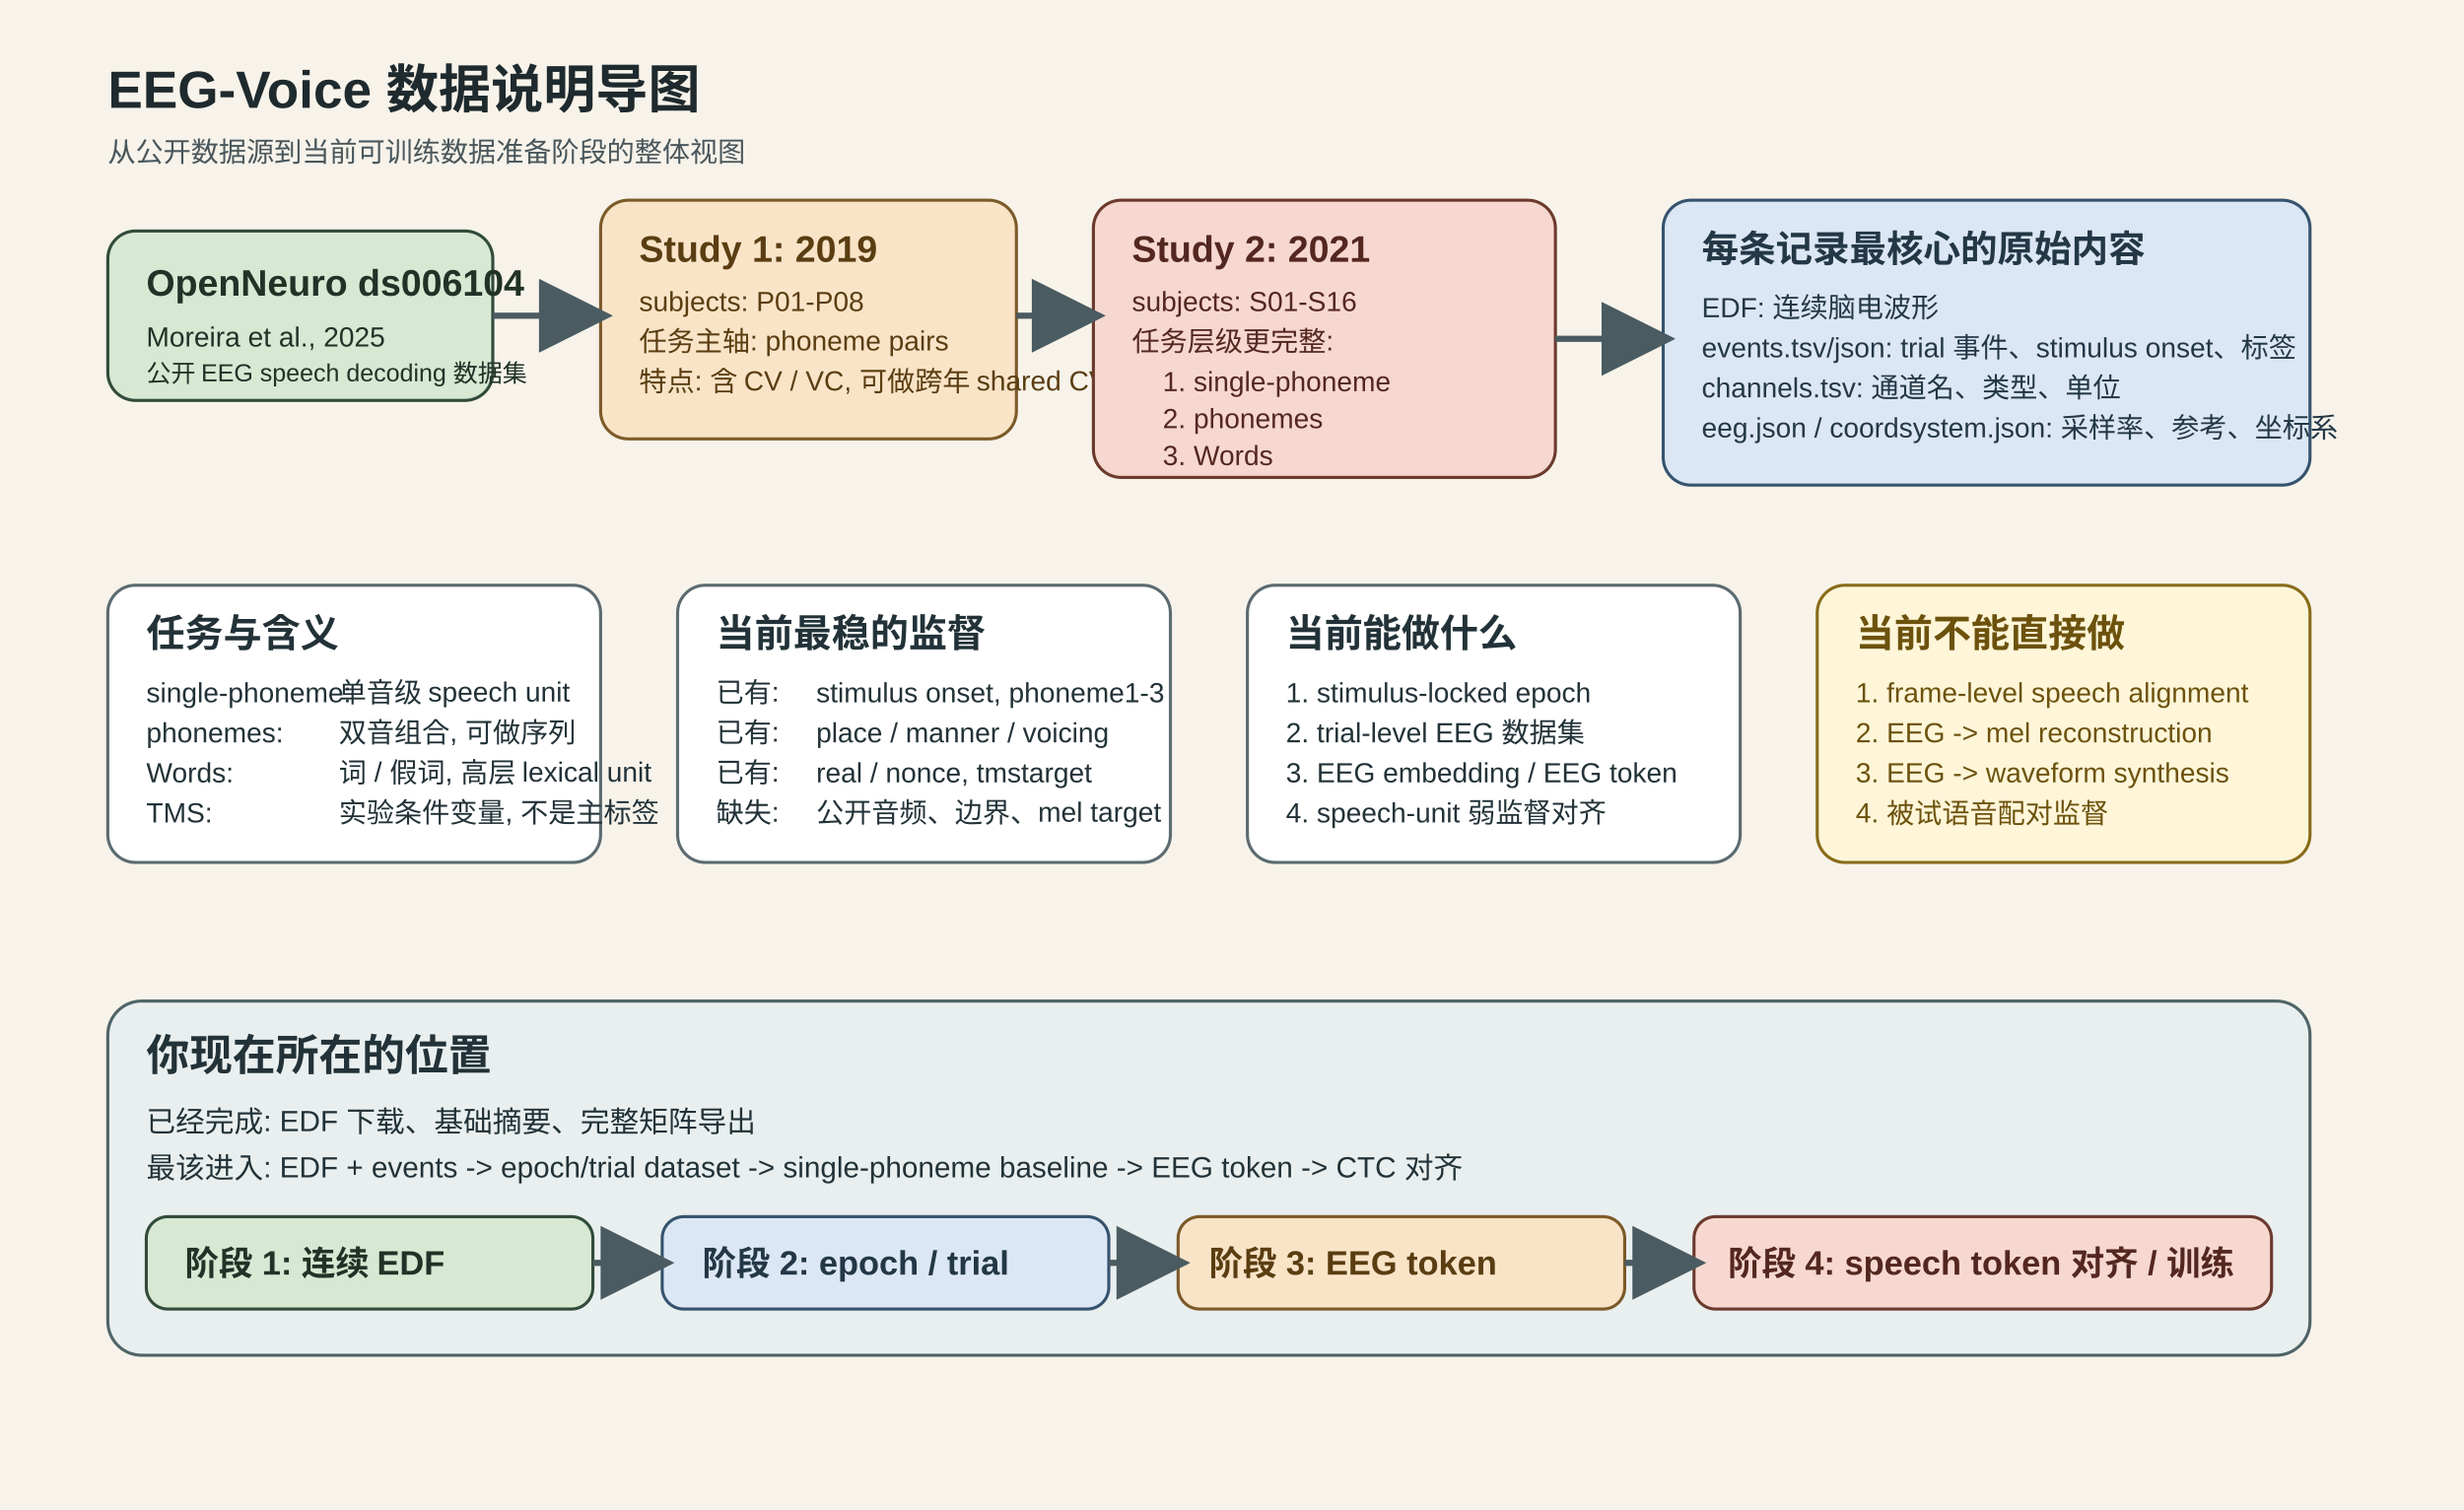
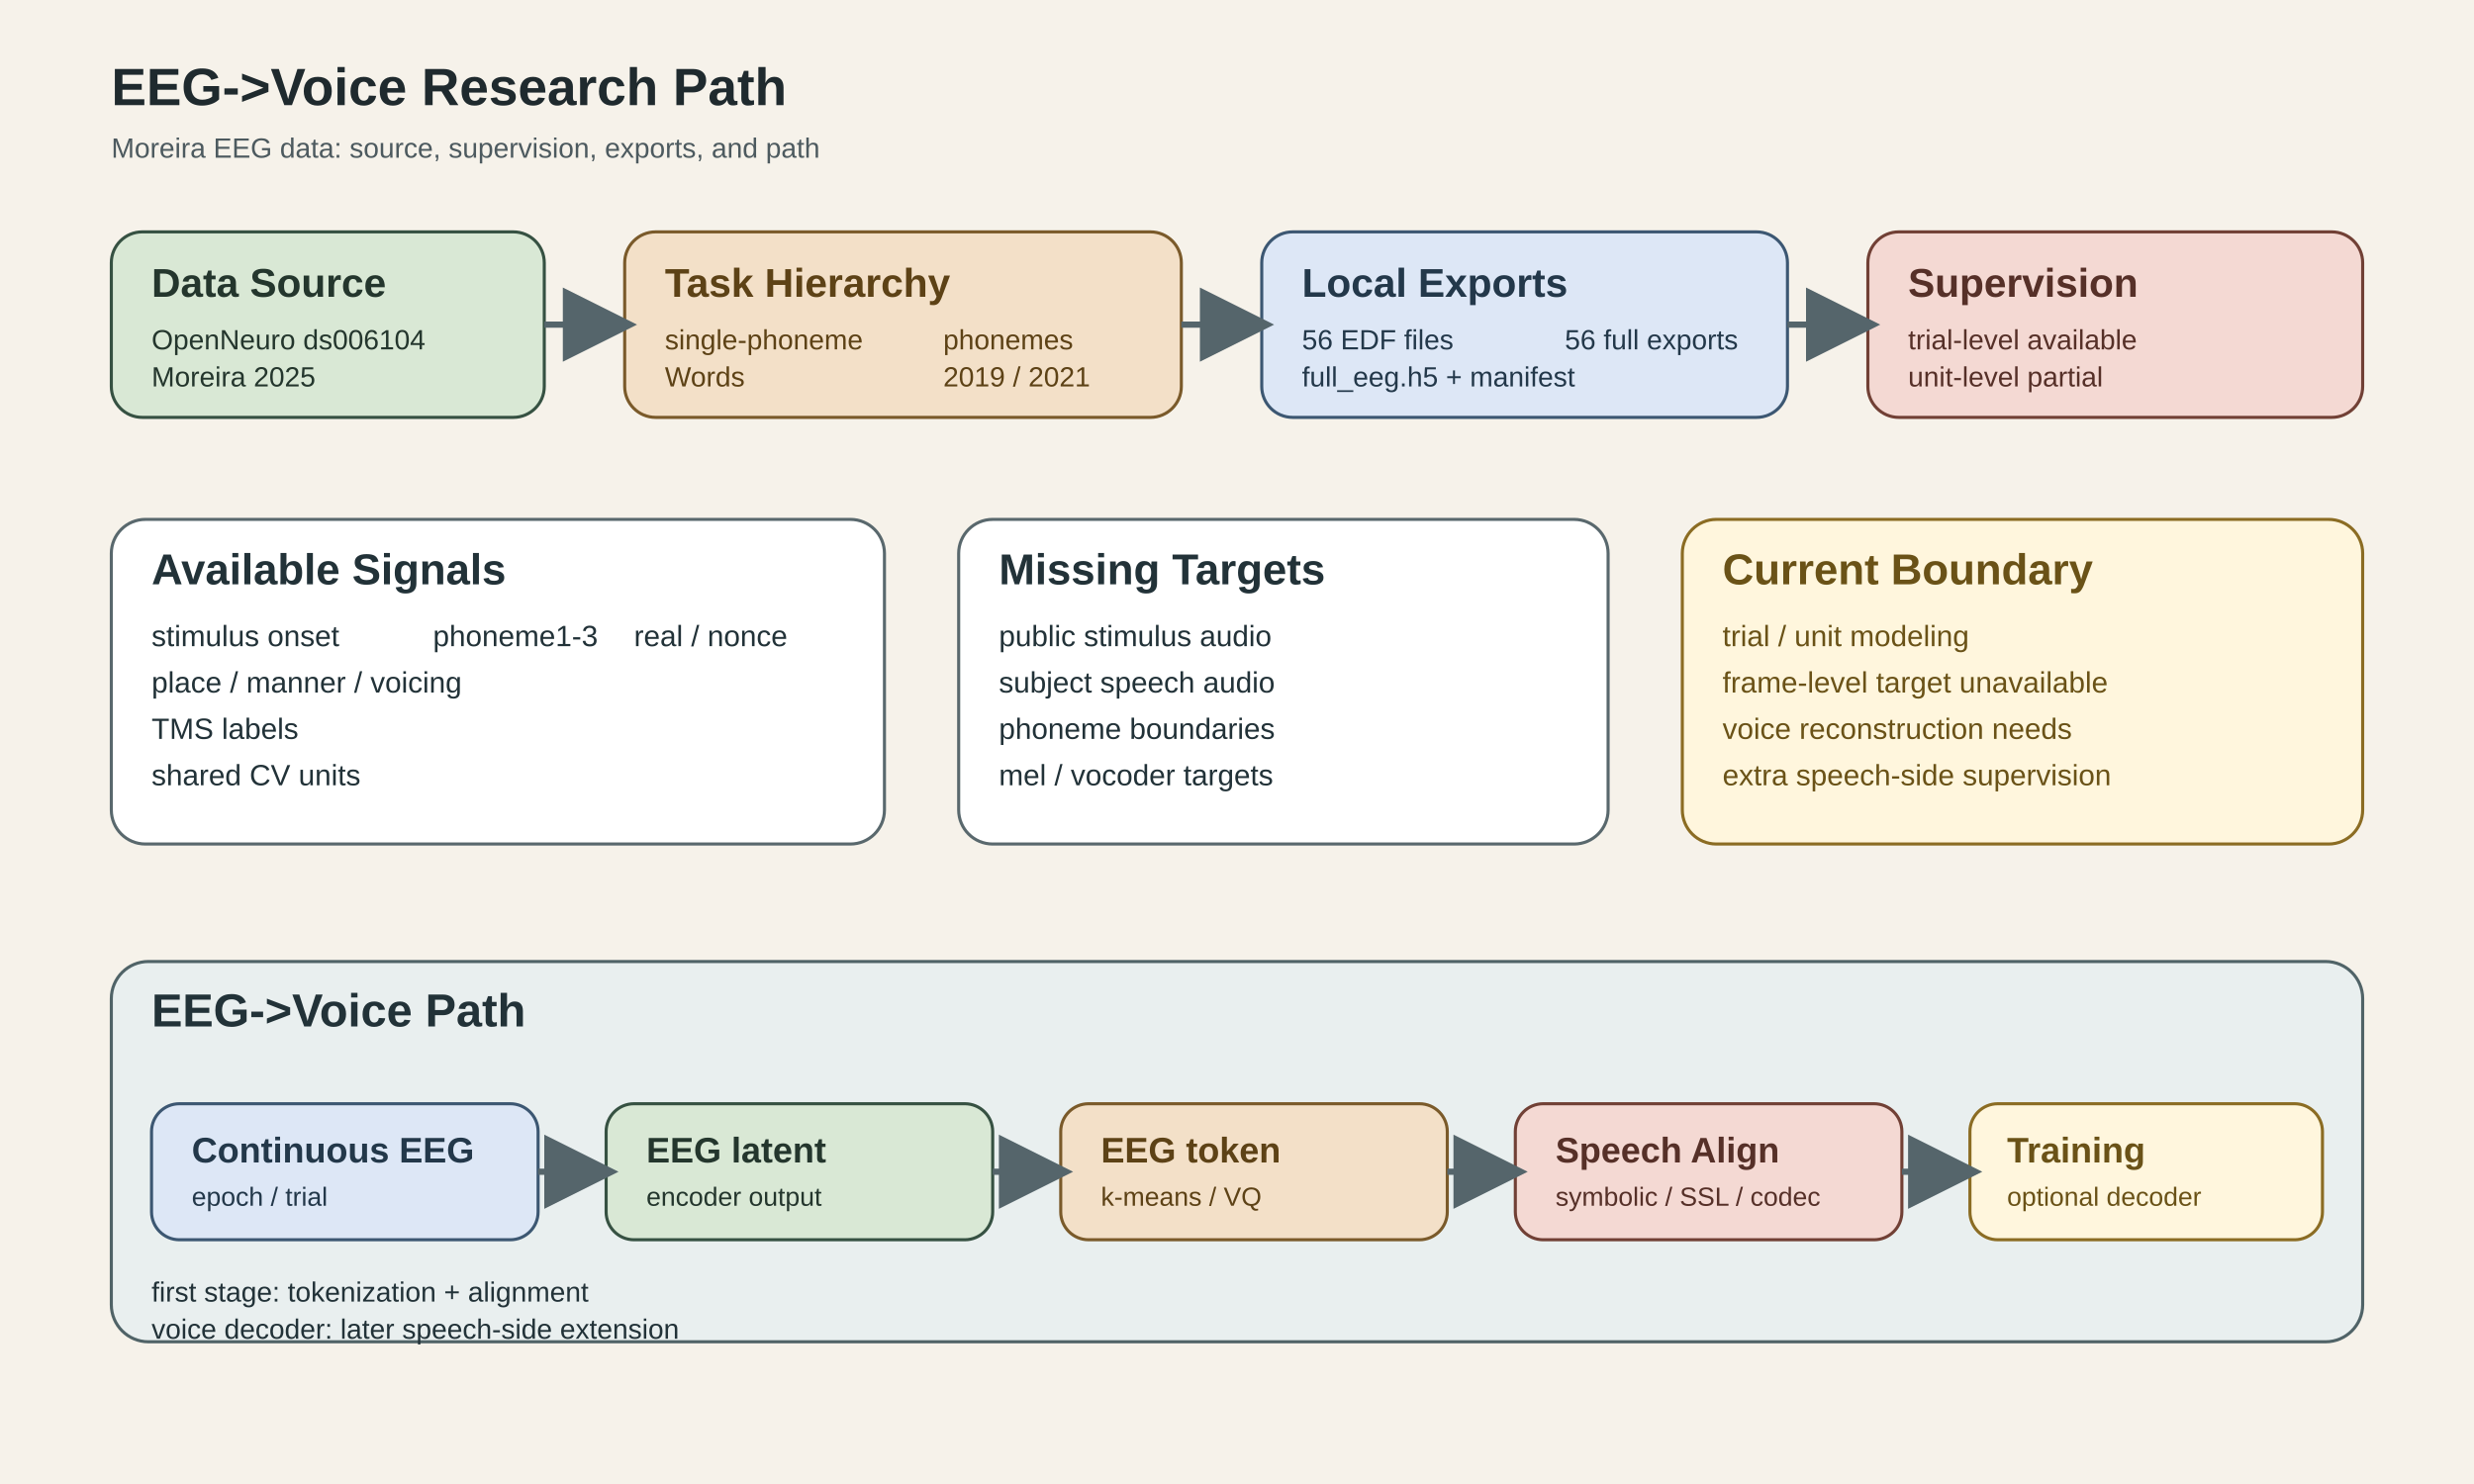
- <svg xmlns="http://www.w3.org/2000/svg" width="1600" height="980" viewBox="0 0 1600 980" fill="none">
-   <rect width="1600" height="980" fill="#F7F3EA" />
-   <text x="70" y="70" font-family="Arial, Helvetica, sans-serif" font-size="34" font-weight="700" fill="#1F2A2E">EEG-Voice 数据说明导图</text>
-   <text x="70" y="105" font-family="Arial, Helvetica, sans-serif" font-size="18" fill="#49565B">从公开数据源到当前可训练数据准备阶段的整体视图</text>
-   <rect x="70" y="150" width="250" height="110" rx="18" fill="#D7E8D3" stroke="#314B3A" stroke-width="2" />
-   <text x="95" y="192" font-family="Arial, Helvetica, sans-serif" font-size="24" font-weight="700" fill="#213227">OpenNeuro ds006104</text>
-   <text x="95" y="225" font-family="Arial, Helvetica, sans-serif" font-size="18" fill="#213227">Moreira et al., 2025</text>
-   <text x="95" y="248" font-family="Arial, Helvetica, sans-serif" font-size="16" fill="#213227">公开 EEG speech decoding 数据集</text>
-   <rect x="390" y="130" width="270" height="155" rx="18" fill="#F9E4C8" stroke="#7C5A28" stroke-width="2" />
-   <text x="415" y="170" font-family="Arial, Helvetica, sans-serif" font-size="24" font-weight="700" fill="#5A3D11">Study 1: 2019</text>
-   <text x="415" y="202" font-family="Arial, Helvetica, sans-serif" font-size="18" fill="#5A3D11">subjects: P01-P08</text>
-   <text x="415" y="228" font-family="Arial, Helvetica, sans-serif" font-size="18" fill="#5A3D11">任务主轴: phoneme pairs</text>
-   <text x="415" y="254" font-family="Arial, Helvetica, sans-serif" font-size="18" fill="#5A3D11">特点: 含 CV / VC, 可做跨年 shared CV</text>
-   <rect x="710" y="130" width="300" height="180" rx="18" fill="#F7D8D0" stroke="#6B3A2D" stroke-width="2" />
-   <text x="735" y="170" font-family="Arial, Helvetica, sans-serif" font-size="24" font-weight="700" fill="#53271F">Study 2: 2021</text>
-   <text x="735" y="202" font-family="Arial, Helvetica, sans-serif" font-size="18" fill="#53271F">subjects: S01-S16</text>
-   <text x="735" y="228" font-family="Arial, Helvetica, sans-serif" font-size="18" fill="#53271F">任务层级更完整:</text>
-   <text x="755" y="254" font-family="Arial, Helvetica, sans-serif" font-size="18" fill="#53271F">1. single-phoneme</text>
-   <text x="755" y="278" font-family="Arial, Helvetica, sans-serif" font-size="18" fill="#53271F">2. phonemes</text>
-   <text x="755" y="302" font-family="Arial, Helvetica, sans-serif" font-size="18" fill="#53271F">3. Words</text>
-   <rect x="1080" y="130" width="420" height="185" rx="18" fill="#DCE7F5" stroke="#35536E" stroke-width="2" />
-   <text x="1105" y="170" font-family="Arial, Helvetica, sans-serif" font-size="24" font-weight="700" fill="#233747">每条记录最核心的原始内容</text>
-   <text x="1105" y="206" font-family="Arial, Helvetica, sans-serif" font-size="18" fill="#233747">EDF: 连续脑电波形</text>
-   <text x="1105" y="232" font-family="Arial, Helvetica, sans-serif" font-size="18" fill="#233747">events.tsv/json: trial 事件、stimulus onset、标签</text>
-   <text x="1105" y="258" font-family="Arial, Helvetica, sans-serif" font-size="18" fill="#233747">channels.tsv: 通道名、类型、单位</text>
-   <text x="1105" y="284" font-family="Arial, Helvetica, sans-serif" font-size="18" fill="#233747">eeg.json / coordsystem.json: 采样率、参考、坐标系</text>
-   <path d="M320 205 L390 205" stroke="#4A5B61" stroke-width="4" marker-end="url(#arrow)" />
-   <path d="M660 205 L710 205" stroke="#4A5B61" stroke-width="4" marker-end="url(#arrow)" />
-   <path d="M1010 220 L1080 220" stroke="#4A5B61" stroke-width="4" marker-end="url(#arrow)" />
-   <rect x="70" y="380" width="320" height="180" rx="18" fill="#FFFFFF" stroke="#5C6B70" stroke-width="2" />
-   <text x="95" y="420" font-family="Arial, Helvetica, sans-serif" font-size="25" font-weight="700" fill="#223238">任务与含义</text>
-   <text x="95" y="456" font-family="Arial, Helvetica, sans-serif" font-size="18" fill="#223238">single-phoneme:</text>
-   <text x="220" y="456" font-family="Arial, Helvetica, sans-serif" font-size="18" fill="#223238">单音级 speech unit</text>
-   <text x="95" y="482" font-family="Arial, Helvetica, sans-serif" font-size="18" fill="#223238">phonemes:</text>
-   <text x="220" y="482" font-family="Arial, Helvetica, sans-serif" font-size="18" fill="#223238">双音组合, 可做序列</text>
-   <text x="95" y="508" font-family="Arial, Helvetica, sans-serif" font-size="18" fill="#223238">Words:</text>
-   <text x="220" y="508" font-family="Arial, Helvetica, sans-serif" font-size="18" fill="#223238">词 / 假词, 高层 lexical unit</text>
-   <text x="95" y="534" font-family="Arial, Helvetica, sans-serif" font-size="18" fill="#223238">TMS:</text>
-   <text x="220" y="534" font-family="Arial, Helvetica, sans-serif" font-size="18" fill="#223238">实验条件变量, 不是主标签</text>
-   <rect x="440" y="380" width="320" height="180" rx="18" fill="#FFFFFF" stroke="#5C6B70" stroke-width="2" />
-   <text x="465" y="420" font-family="Arial, Helvetica, sans-serif" font-size="25" font-weight="700" fill="#223238">当前最稳的监督</text>
-   <text x="465" y="456" font-family="Arial, Helvetica, sans-serif" font-size="18" fill="#223238">已有:</text>
-   <text x="530" y="456" font-family="Arial, Helvetica, sans-serif" font-size="18" fill="#223238">stimulus onset, phoneme1-3</text>
-   <text x="465" y="482" font-family="Arial, Helvetica, sans-serif" font-size="18" fill="#223238">已有:</text>
-   <text x="530" y="482" font-family="Arial, Helvetica, sans-serif" font-size="18" fill="#223238">place / manner / voicing</text>
-   <text x="465" y="508" font-family="Arial, Helvetica, sans-serif" font-size="18" fill="#223238">已有:</text>
-   <text x="530" y="508" font-family="Arial, Helvetica, sans-serif" font-size="18" fill="#223238">real / nonce, tmstarget</text>
-   <text x="465" y="534" font-family="Arial, Helvetica, sans-serif" font-size="18" fill="#223238">缺失:</text>
-   <text x="530" y="534" font-family="Arial, Helvetica, sans-serif" font-size="18" fill="#223238">公开音频、边界、mel target</text>
-   <rect x="810" y="380" width="320" height="180" rx="18" fill="#FFFFFF" stroke="#5C6B70" stroke-width="2" />
-   <text x="835" y="420" font-family="Arial, Helvetica, sans-serif" font-size="25" font-weight="700" fill="#223238">当前能做什么</text>
-   <text x="835" y="456" font-family="Arial, Helvetica, sans-serif" font-size="18" fill="#223238">1. stimulus-locked epoch</text>
-   <text x="835" y="482" font-family="Arial, Helvetica, sans-serif" font-size="18" fill="#223238">2. trial-level EEG 数据集</text>
-   <text x="835" y="508" font-family="Arial, Helvetica, sans-serif" font-size="18" fill="#223238">3. EEG embedding / EEG token</text>
-   <text x="835" y="534" font-family="Arial, Helvetica, sans-serif" font-size="18" fill="#223238">4. speech-unit 弱监督对齐</text>
-   <rect x="1180" y="380" width="320" height="180" rx="18" fill="#FFF6D9" stroke="#8A6B19" stroke-width="2" />
-   <text x="1205" y="420" font-family="Arial, Helvetica, sans-serif" font-size="25" font-weight="700" fill="#6C520D">当前不能直接做</text>
-   <text x="1205" y="456" font-family="Arial, Helvetica, sans-serif" font-size="18" fill="#6C520D">1. frame-level speech alignment</text>
-   <text x="1205" y="482" font-family="Arial, Helvetica, sans-serif" font-size="18" fill="#6C520D">2. EEG -&gt; mel reconstruction</text>
-   <text x="1205" y="508" font-family="Arial, Helvetica, sans-serif" font-size="18" fill="#6C520D">3. EEG -&gt; waveform synthesis</text>
-   <text x="1205" y="534" font-family="Arial, Helvetica, sans-serif" font-size="18" fill="#6C520D">4. 被试语音配对监督</text>
-   <rect x="70" y="650" width="1430" height="230" rx="22" fill="#E9EFEF" stroke="#4F6468" stroke-width="2" />
-   <text x="95" y="695" font-family="Arial, Helvetica, sans-serif" font-size="28" font-weight="700" fill="#223238">你现在所在的位置</text>
-   <text x="95" y="735" font-family="Arial, Helvetica, sans-serif" font-size="19" fill="#223238">已经完成: EDF 下载、基础摘要、完整矩阵导出</text>
-   <text x="95" y="765" font-family="Arial, Helvetica, sans-serif" font-size="19" fill="#223238">最该进入: EDF + events -&gt; epoch/trial dataset -&gt; single-phoneme baseline -&gt; EEG token -&gt; CTC 对齐</text>
-   <rect x="95" y="790" width="290" height="60" rx="14" fill="#D7E8D3" stroke="#314B3A" stroke-width="2" />
-   <text x="120" y="828" font-family="Arial, Helvetica, sans-serif" font-size="22" font-weight="700" fill="#213227">阶段 1: 连续 EDF</text>
-   <rect x="430" y="790" width="290" height="60" rx="14" fill="#DCE7F5" stroke="#35536E" stroke-width="2" />
-   <text x="456" y="828" font-family="Arial, Helvetica, sans-serif" font-size="22" font-weight="700" fill="#233747">阶段 2: epoch / trial</text>
-   <rect x="765" y="790" width="290" height="60" rx="14" fill="#F9E4C8" stroke="#7C5A28" stroke-width="2" />
-   <text x="785" y="828" font-family="Arial, Helvetica, sans-serif" font-size="22" font-weight="700" fill="#5A3D11">阶段 3: EEG token</text>
-   <rect x="1100" y="790" width="375" height="60" rx="14" fill="#F7D8D0" stroke="#6B3A2D" stroke-width="2" />
-   <text x="1122" y="828" font-family="Arial, Helvetica, sans-serif" font-size="22" font-weight="700" fill="#53271F">阶段 4: speech token 对齐 / 训练</text>
-   <path d="M385 820 L430 820" stroke="#4A5B61" stroke-width="4" marker-end="url(#arrow)" />
-   <path d="M720 820 L765 820" stroke="#4A5B61" stroke-width="4" marker-end="url(#arrow)" />
-   <path d="M1055 820 L1100 820" stroke="#4A5B61" stroke-width="4" marker-end="url(#arrow)" />
+ <svg xmlns="http://www.w3.org/2000/svg" width="1600" height="960" viewBox="0 0 1600 960" fill="none">
+   <style>
+     text, tspan {
+       font-family: "PingFang SC", "Hiragino Sans GB", "Microsoft YaHei", "Noto Sans CJK SC", Arial, sans-serif !important;
+     }
+   </style>
+   <rect width="1600" height="960" fill="#F6F2EA" />
+   <text x="72" y="68" font-family="Arial, Helvetica, sans-serif" font-size="34" font-weight="700" fill="#1F2A2E">EEG-&gt;Voice Research Path</text>
+   <text x="72" y="102" font-family="Arial, Helvetica, sans-serif" font-size="18" fill="#4D5A5F">Moreira EEG data: source, supervision, exports, and path</text>
+   <rect x="72" y="150" width="280" height="120" rx="20" fill="#D9E8D5" stroke="#365142" stroke-width="2" />
+   <text x="98" y="192" font-family="Arial, Helvetica, sans-serif" font-size="26" font-weight="700" fill="#24362D">Data Source</text>
+   <text x="98" y="226" font-family="Arial, Helvetica, sans-serif" font-size="18" fill="#24362D">OpenNeuro ds006104</text>
+   <text x="98" y="250" font-family="Arial, Helvetica, sans-serif" font-size="18" fill="#24362D">Moreira 2025</text>
+   <rect x="404" y="150" width="360" height="120" rx="20" fill="#F3E0C8" stroke="#7A5A2A" stroke-width="2" />
+   <text x="430" y="192" font-family="Arial, Helvetica, sans-serif" font-size="26" font-weight="700" fill="#5D4216">Task Hierarchy</text>
+   <text x="430" y="226" font-family="Arial, Helvetica, sans-serif" font-size="18" fill="#5D4216">single-phoneme</text>
+   <text x="610" y="226" font-family="Arial, Helvetica, sans-serif" font-size="18" fill="#5D4216">phonemes</text>
+   <text x="430" y="250" font-family="Arial, Helvetica, sans-serif" font-size="18" fill="#5D4216">Words</text>
+   <text x="610" y="250" font-family="Arial, Helvetica, sans-serif" font-size="18" fill="#5D4216">2019 / 2021</text>
+   <rect x="816" y="150" width="340" height="120" rx="20" fill="#DDE7F6" stroke="#3C5772" stroke-width="2" />
+   <text x="842" y="192" font-family="Arial, Helvetica, sans-serif" font-size="26" font-weight="700" fill="#23384A">Local Exports</text>
+   <text x="842" y="226" font-family="Arial, Helvetica, sans-serif" font-size="18" fill="#23384A">56 EDF files</text>
+   <text x="1012" y="226" font-family="Arial, Helvetica, sans-serif" font-size="18" fill="#23384A">56 full exports</text>
+   <text x="842" y="250" font-family="Arial, Helvetica, sans-serif" font-size="18" fill="#23384A">full_eeg.h5 + manifest</text>
+   <rect x="1208" y="150" width="320" height="120" rx="20" fill="#F4D9D3" stroke="#714035" stroke-width="2" />
+   <text x="1234" y="192" font-family="Arial, Helvetica, sans-serif" font-size="26" font-weight="700" fill="#563028">Supervision</text>
+   <text x="1234" y="226" font-family="Arial, Helvetica, sans-serif" font-size="18" fill="#563028">trial-level available</text>
+   <text x="1234" y="250" font-family="Arial, Helvetica, sans-serif" font-size="18" fill="#563028">unit-level partial</text>
+   <path d="M352 210 H404" stroke="#55656B" stroke-width="4" marker-end="url(#arrow)" />
+   <path d="M764 210 H816" stroke="#55656B" stroke-width="4" marker-end="url(#arrow)" />
+   <path d="M1156 210 H1208" stroke="#55656B" stroke-width="4" marker-end="url(#arrow)" />
+   <rect x="72" y="336" width="500" height="210" rx="22" fill="#FFFFFF" stroke="#59686D" stroke-width="2" />
+   <text x="98" y="378" font-family="Arial, Helvetica, sans-serif" font-size="28" font-weight="700" fill="#223238">Available Signals</text>
+   <text x="98" y="418" font-family="Arial, Helvetica, sans-serif" font-size="19" fill="#223238">stimulus onset</text>
+   <text x="280" y="418" font-family="Arial, Helvetica, sans-serif" font-size="19" fill="#223238">phoneme1-3</text>
+   <text x="410" y="418" font-family="Arial, Helvetica, sans-serif" font-size="19" fill="#223238">real / nonce</text>
+   <text x="98" y="448" font-family="Arial, Helvetica, sans-serif" font-size="19" fill="#223238">place / manner / voicing</text>
+   <text x="98" y="478" font-family="Arial, Helvetica, sans-serif" font-size="19" fill="#223238">TMS labels</text>
+   <text x="98" y="508" font-family="Arial, Helvetica, sans-serif" font-size="19" fill="#223238">shared CV units</text>
+   <rect x="620" y="336" width="420" height="210" rx="22" fill="#FFFFFF" stroke="#59686D" stroke-width="2" />
+   <text x="646" y="378" font-family="Arial, Helvetica, sans-serif" font-size="28" font-weight="700" fill="#223238">Missing Targets</text>
+   <text x="646" y="418" font-family="Arial, Helvetica, sans-serif" font-size="19" fill="#223238">public stimulus audio</text>
+   <text x="646" y="448" font-family="Arial, Helvetica, sans-serif" font-size="19" fill="#223238">subject speech audio</text>
+   <text x="646" y="478" font-family="Arial, Helvetica, sans-serif" font-size="19" fill="#223238">phoneme boundaries</text>
+   <text x="646" y="508" font-family="Arial, Helvetica, sans-serif" font-size="19" fill="#223238">mel / vocoder targets</text>
+   <rect x="1088" y="336" width="440" height="210" rx="22" fill="#FFF6DD" stroke="#8B6C23" stroke-width="2" />
+   <text x="1114" y="378" font-family="Arial, Helvetica, sans-serif" font-size="28" font-weight="700" fill="#6A5217">Current Boundary</text>
+   <text x="1114" y="418" font-family="Arial, Helvetica, sans-serif" font-size="19" fill="#6A5217">trial / unit modeling</text>
+   <text x="1114" y="448" font-family="Arial, Helvetica, sans-serif" font-size="19" fill="#6A5217">frame-level target unavailable</text>
+   <text x="1114" y="478" font-family="Arial, Helvetica, sans-serif" font-size="19" fill="#6A5217">voice reconstruction needs</text>
+   <text x="1114" y="508" font-family="Arial, Helvetica, sans-serif" font-size="19" fill="#6A5217">extra speech-side supervision</text>
+   <rect x="72" y="622" width="1456" height="246" rx="24" fill="#E9EFEF" stroke="#506367" stroke-width="2" />
+   <text x="98" y="664" font-family="Arial, Helvetica, sans-serif" font-size="30" font-weight="700" fill="#223238">EEG-&gt;Voice Path</text>
+   <rect x="98" y="714" width="250" height="88" rx="18" fill="#DDE7F6" stroke="#3C5772" stroke-width="2" />
+   <text x="124" y="752" font-family="Arial, Helvetica, sans-serif" font-size="23" font-weight="700" fill="#23384A">Continuous EEG</text>
+   <text x="124" y="780" font-family="Arial, Helvetica, sans-serif" font-size="17" fill="#23384A">epoch / trial</text>
+   <rect x="392" y="714" width="250" height="88" rx="18" fill="#D9E8D5" stroke="#365142" stroke-width="2" />
+   <text x="418" y="752" font-family="Arial, Helvetica, sans-serif" font-size="23" font-weight="700" fill="#24362D">EEG latent</text>
+   <text x="418" y="780" font-family="Arial, Helvetica, sans-serif" font-size="17" fill="#24362D">encoder output</text>
+   <rect x="686" y="714" width="250" height="88" rx="18" fill="#F3E0C8" stroke="#7A5A2A" stroke-width="2" />
+   <text x="712" y="752" font-family="Arial, Helvetica, sans-serif" font-size="23" font-weight="700" fill="#5D4216">EEG token</text>
+   <text x="712" y="780" font-family="Arial, Helvetica, sans-serif" font-size="17" fill="#5D4216">k-means / VQ</text>
+   <rect x="980" y="714" width="250" height="88" rx="18" fill="#F4D9D3" stroke="#714035" stroke-width="2" />
+   <text x="1006" y="752" font-family="Arial, Helvetica, sans-serif" font-size="23" font-weight="700" fill="#563028">Speech Align</text>
+   <text x="1006" y="780" font-family="Arial, Helvetica, sans-serif" font-size="17" fill="#563028">symbolic / SSL / codec</text>
+   <rect x="1274" y="714" width="228" height="88" rx="18" fill="#FFF6DD" stroke="#8B6C23" stroke-width="2" />
+   <text x="1298" y="752" font-family="Arial, Helvetica, sans-serif" font-size="23" font-weight="700" fill="#6A5217">Training</text>
+   <text x="1298" y="780" font-family="Arial, Helvetica, sans-serif" font-size="17" fill="#6A5217">optional decoder</text>
+   <path d="M348 758 H392" stroke="#55656B" stroke-width="4" marker-end="url(#arrow)" />
+   <path d="M642 758 H686" stroke="#55656B" stroke-width="4" marker-end="url(#arrow)" />
+   <path d="M936 758 H980" stroke="#55656B" stroke-width="4" marker-end="url(#arrow)" />
+   <path d="M1230 758 H1274" stroke="#55656B" stroke-width="4" marker-end="url(#arrow)" />
+   <text x="98" y="842" font-family="Arial, Helvetica, sans-serif" font-size="18" fill="#223238">first stage: tokenization + alignment</text>
+   <text x="98" y="866" font-family="Arial, Helvetica, sans-serif" font-size="18" fill="#223238">voice decoder: later speech-side extension</text>
  <defs>
    <marker id="arrow" markerWidth="12" markerHeight="12" refX="10" refY="6" orient="auto">
-       <path d="M0 0 L12 6 L0 12 Z" fill="#4A5B61" />
+       <path d="M0 0 L12 6 L0 12 Z" fill="#55656B" />
    </marker>
  </defs>
</svg>
